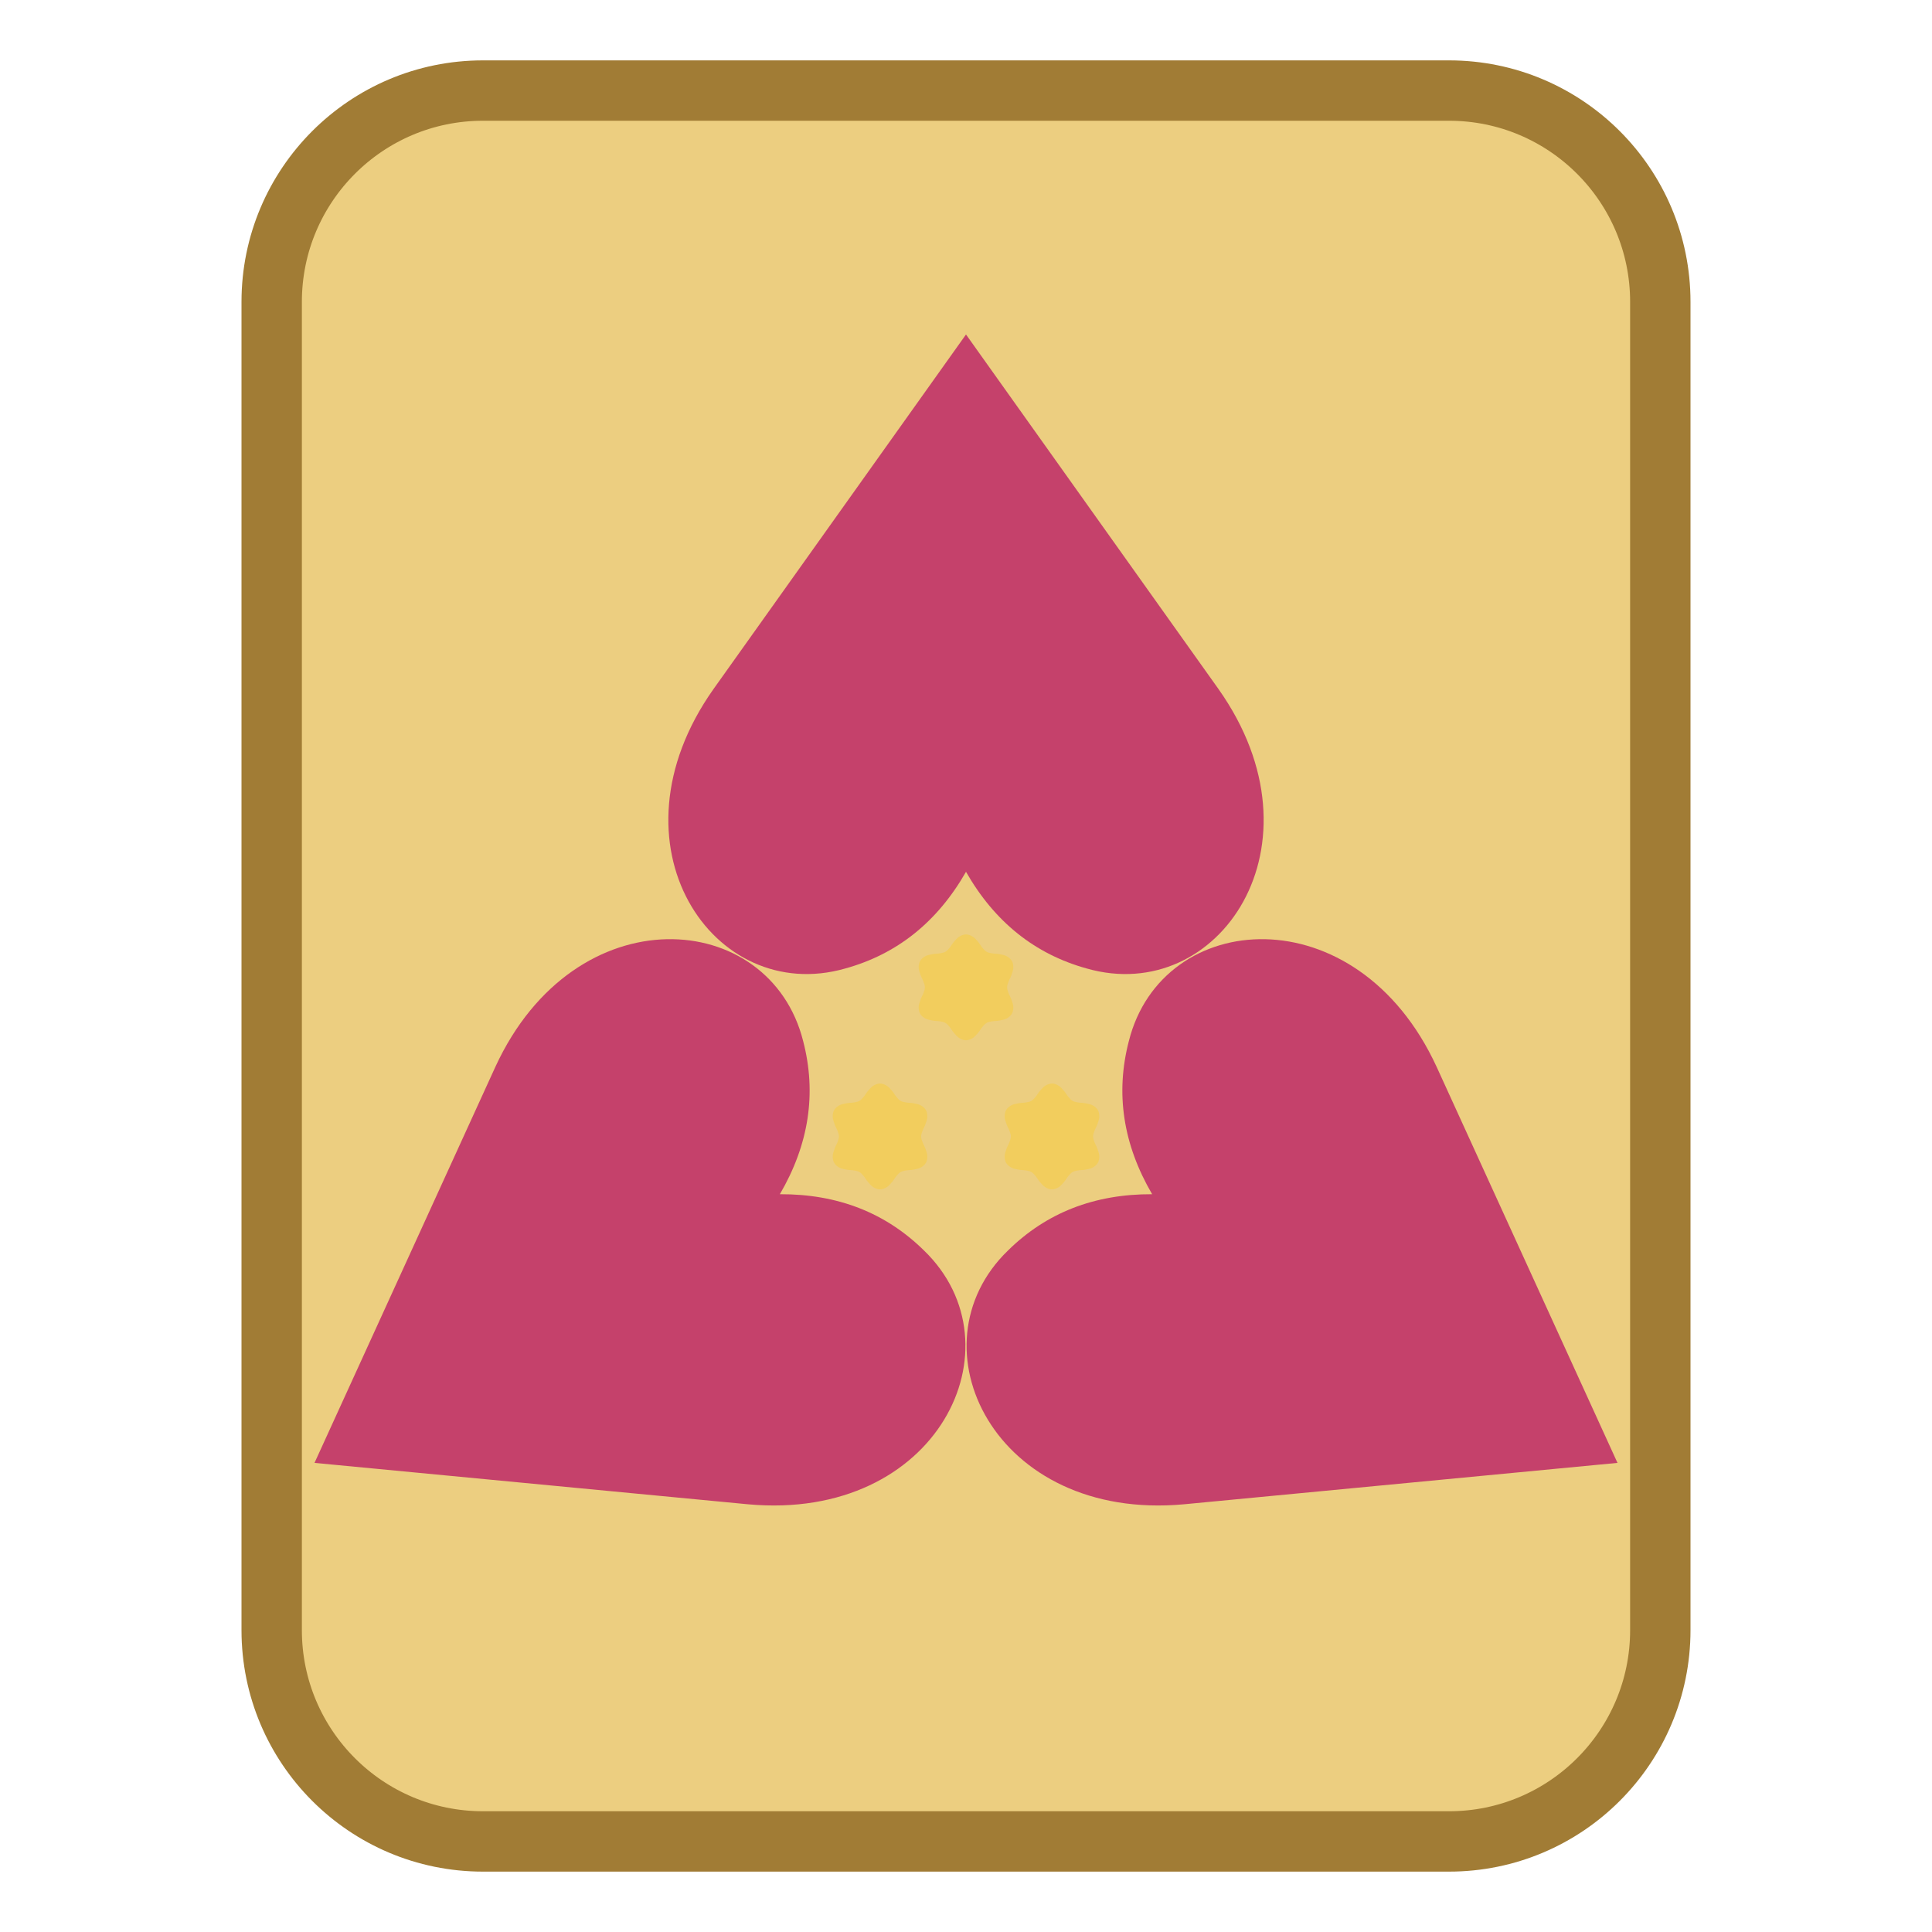
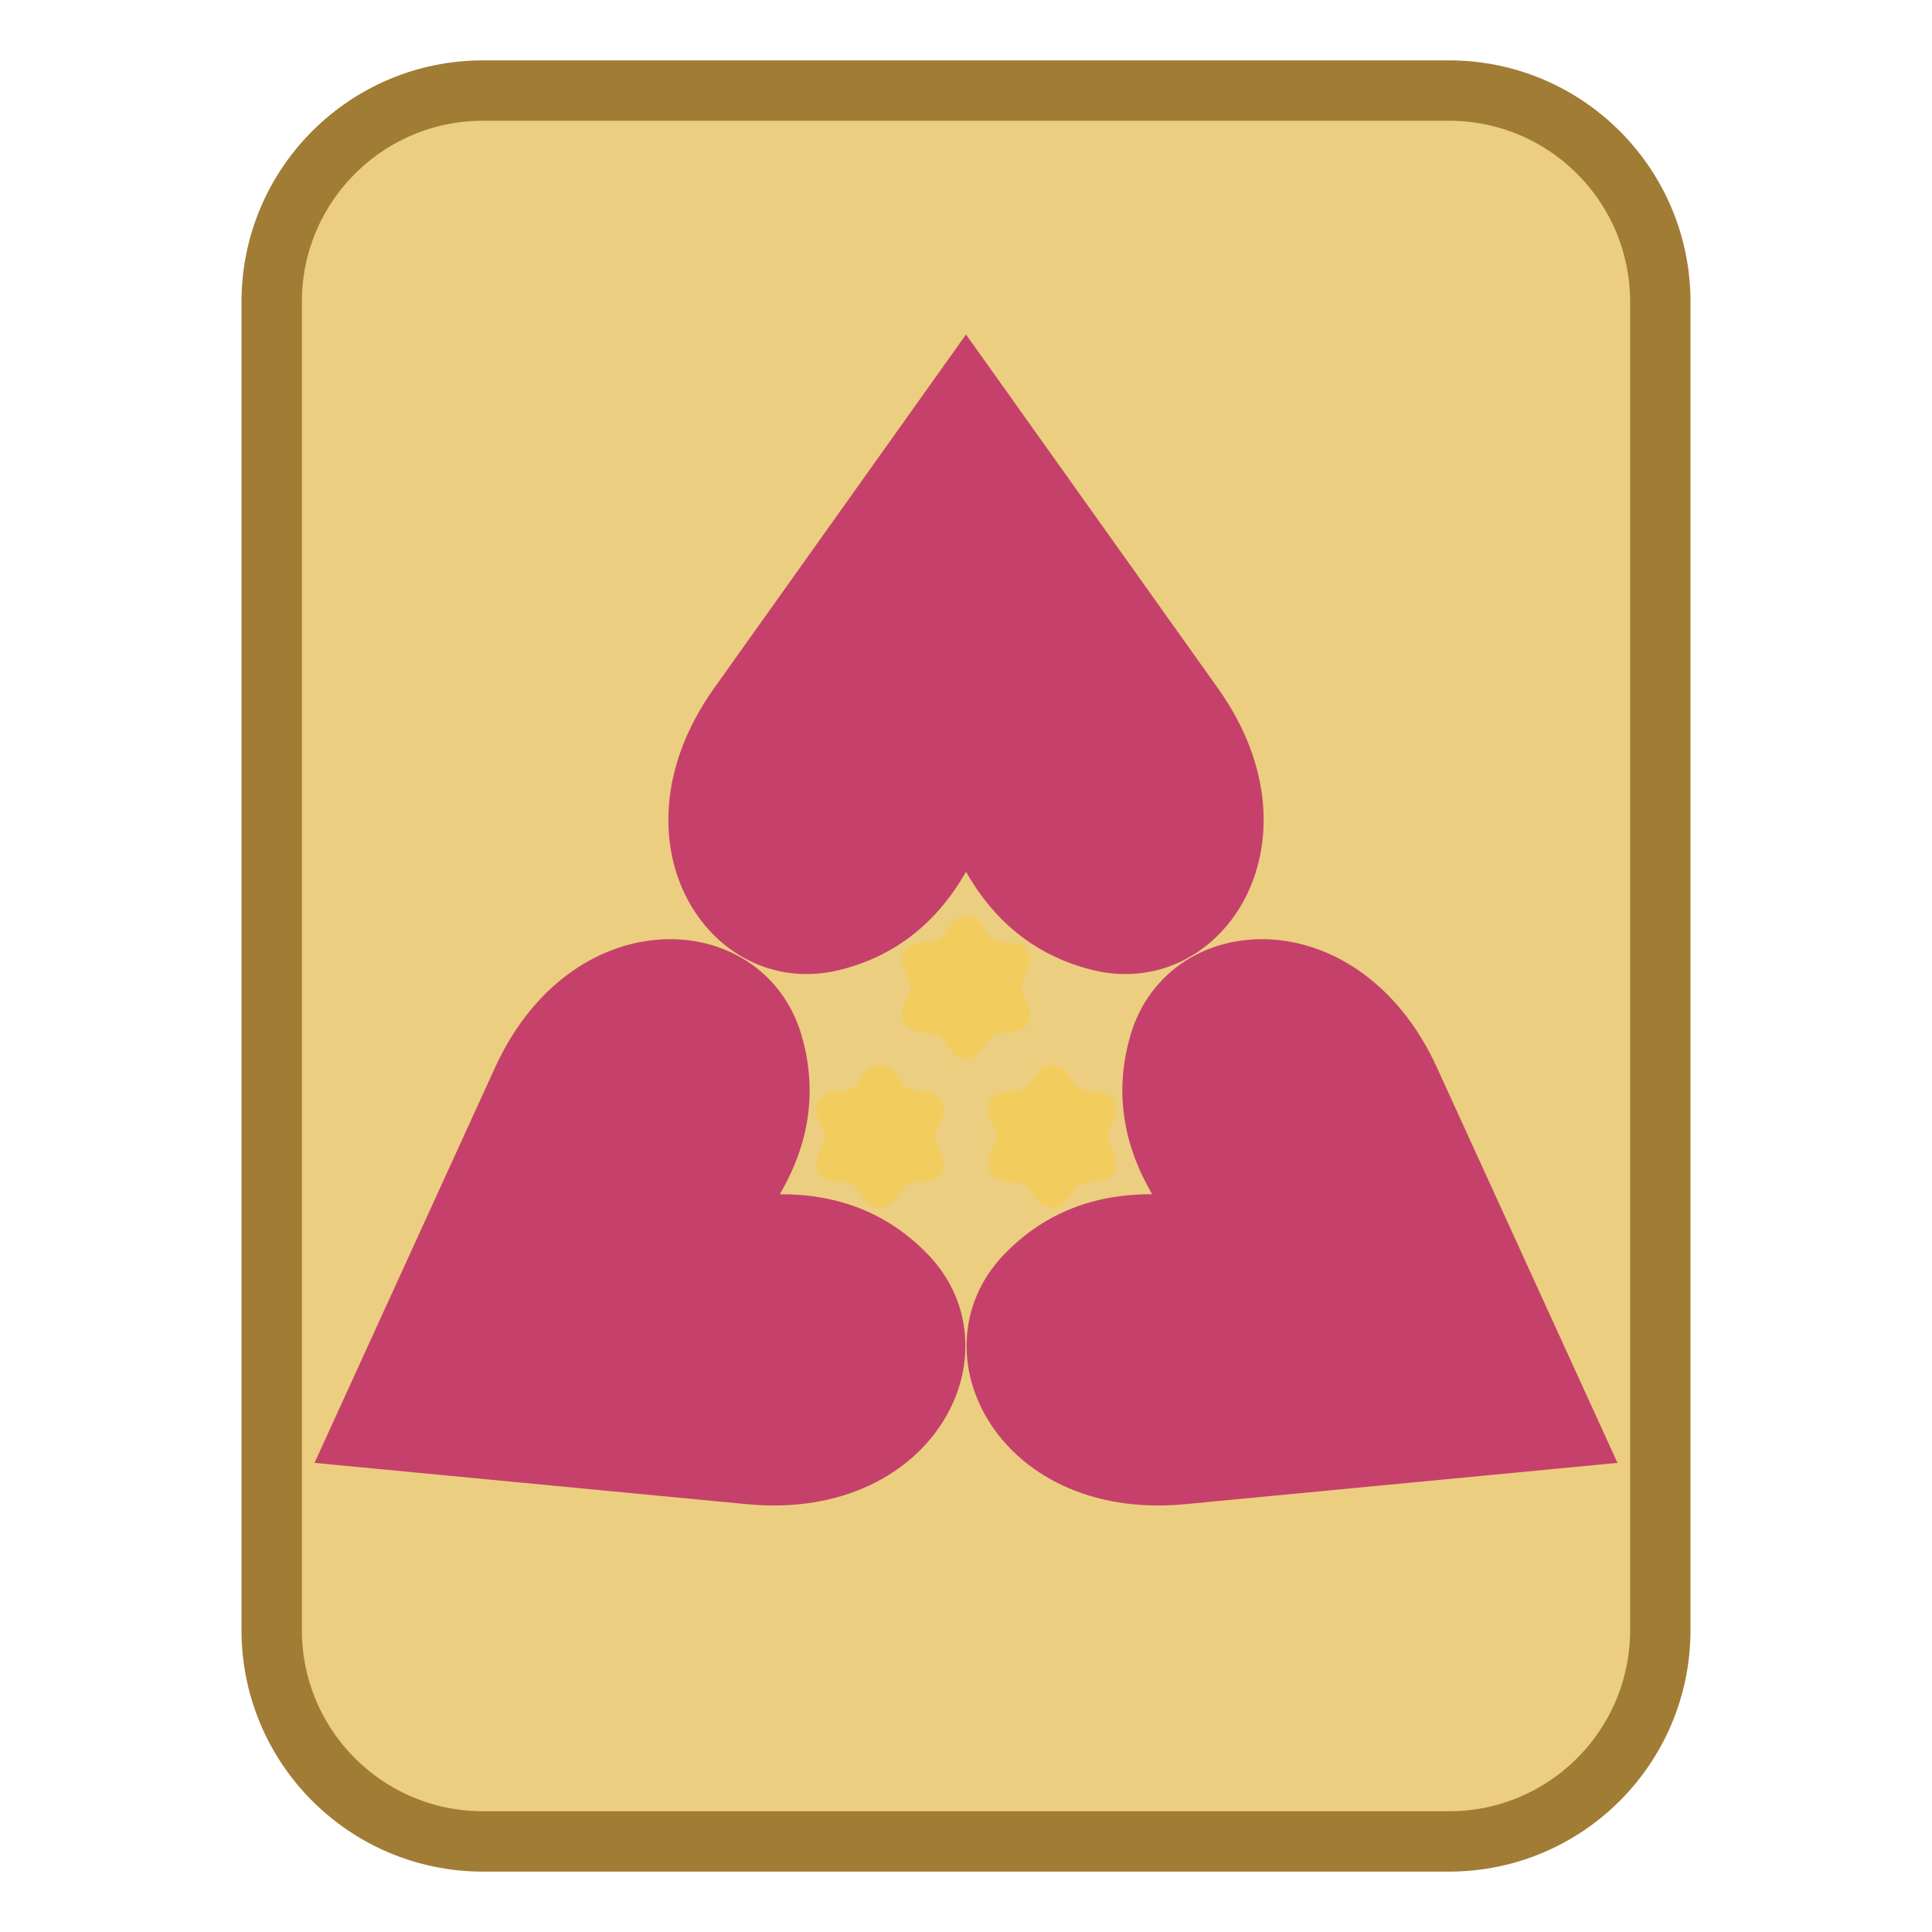
<svg xmlns="http://www.w3.org/2000/svg" viewBox="0 0 64 64" fill="none" role="img" aria-label="向外开花">
  <rect x="9" y="3" width="46" height="58" rx="7" fill="#ECCE80" stroke="#A17C35" stroke-width="2" />
  <g transform="translate(32 36) scale(0.89) translate(-32 -36)">
    <g transform="rotate(0 32 36)">
      <g transform="translate(0 -3) rotate(0 32 29)">
        <path d="M32 11 L41.4 24.2 C45.5 30 41.4 36 36.5 34.6 Q33.6 33.8 32 31 Q30.4 33.8 27.5 34.6 C22.6 36 18.5 30 22.6 24.2 Z" fill="#C5416B" />
      </g>
    </g>
    <g transform="rotate(120 32 36)">
      <g transform="translate(0 -3) rotate(0 32 29)">
        <path d="M32 11 L41.4 24.2 C45.5 30 41.4 36 36.5 34.6 Q33.6 33.8 32 31 Q30.4 33.8 27.5 34.6 C22.6 36 18.5 30 22.6 24.2 Z" fill="#C5416B" />
      </g>
    </g>
    <g transform="rotate(240 32 36)">
      <g transform="translate(0 -3) rotate(0 32 29)">
        <path d="M32 11 L41.4 24.2 C45.5 30 41.4 36 36.5 34.6 Q33.6 33.8 32 31 Q30.4 33.8 27.5 34.6 C22.6 36 18.5 30 22.6 24.2 Z" fill="#C5416B" />
      </g>
    </g>
    <g data-flower-center="bougainvillea">
-       <path d="M32 28.53C32.083 28.53 32.173 28.564 32.249 28.611C32.324 28.657 32.393 28.74 32.453 28.81C32.513 28.879 32.558 28.966 32.61 29.027C32.662 29.088 32.705 29.14 32.765 29.175C32.825 29.21 32.892 29.221 32.971 29.235C33.049 29.25 33.147 29.245 33.237 29.263C33.328 29.28 33.434 29.298 33.512 29.34C33.59 29.382 33.665 29.443 33.706 29.515C33.748 29.587 33.763 29.682 33.761 29.771C33.758 29.86 33.72 29.96 33.69 30.047C33.66 30.134 33.608 30.216 33.581 30.292C33.554 30.367 33.53 30.431 33.53 30.5C33.53 30.569 33.554 30.633 33.581 30.708C33.608 30.784 33.66 30.866 33.69 30.953C33.72 31.04 33.758 31.14 33.761 31.229C33.763 31.318 33.748 31.413 33.706 31.485C33.665 31.557 33.59 31.618 33.512 31.66C33.434 31.702 33.328 31.72 33.237 31.737C33.147 31.755 33.049 31.75 32.971 31.765C32.892 31.779 32.825 31.79 32.765 31.825C32.705 31.86 32.662 31.912 32.61 31.973C32.558 32.034 32.513 32.121 32.453 32.19C32.393 32.26 32.324 32.343 32.249 32.389C32.173 32.436 32.083 32.47 32 32.47C31.917 32.47 31.827 32.436 31.751 32.389C31.676 32.343 31.607 32.26 31.547 32.19C31.487 32.121 31.442 32.034 31.39 31.973C31.338 31.912 31.295 31.86 31.235 31.825C31.175 31.79 31.108 31.779 31.029 31.765C30.951 31.75 30.853 31.755 30.763 31.737C30.672 31.72 30.566 31.702 30.488 31.66C30.41 31.618 30.335 31.557 30.294 31.485C30.253 31.413 30.237 31.318 30.239 31.229C30.242 31.14 30.28 31.04 30.31 30.953C30.34 30.866 30.392 30.784 30.419 30.708C30.446 30.633 30.47 30.569 30.47 30.5C30.47 30.431 30.446 30.367 30.419 30.292C30.392 30.216 30.34 30.134 30.31 30.047C30.28 29.96 30.242 29.86 30.239 29.771C30.237 29.682 30.253 29.587 30.294 29.515C30.335 29.443 30.41 29.382 30.488 29.34C30.566 29.298 30.672 29.28 30.763 29.263C30.853 29.245 30.951 29.25 31.029 29.235C31.108 29.221 31.175 29.21 31.235 29.175C31.295 29.14 31.338 29.088 31.39 29.027C31.442 28.966 31.487 28.879 31.547 28.81C31.607 28.74 31.676 28.657 31.751 28.611C31.827 28.564 31.917 28.53 32 28.53Z" transform="translate(0 1.8)" fill="#F2CD5D" />
-       <path d="M32 28.53C32.083 28.53 32.173 28.564 32.249 28.611C32.324 28.657 32.393 28.74 32.453 28.81C32.513 28.879 32.558 28.966 32.61 29.027C32.662 29.088 32.705 29.14 32.765 29.175C32.825 29.21 32.892 29.221 32.971 29.235C33.049 29.25 33.147 29.245 33.237 29.263C33.328 29.28 33.434 29.298 33.512 29.34C33.59 29.382 33.665 29.443 33.706 29.515C33.748 29.587 33.763 29.682 33.761 29.771C33.758 29.86 33.72 29.96 33.69 30.047C33.66 30.134 33.608 30.216 33.581 30.292C33.554 30.367 33.53 30.431 33.53 30.5C33.53 30.569 33.554 30.633 33.581 30.708C33.608 30.784 33.66 30.866 33.69 30.953C33.72 31.04 33.758 31.14 33.761 31.229C33.763 31.318 33.748 31.413 33.706 31.485C33.665 31.557 33.59 31.618 33.512 31.66C33.434 31.702 33.328 31.72 33.237 31.737C33.147 31.755 33.049 31.75 32.971 31.765C32.892 31.779 32.825 31.79 32.765 31.825C32.705 31.86 32.662 31.912 32.61 31.973C32.558 32.034 32.513 32.121 32.453 32.19C32.393 32.26 32.324 32.343 32.249 32.389C32.173 32.436 32.083 32.47 32 32.47C31.917 32.47 31.827 32.436 31.751 32.389C31.676 32.343 31.607 32.26 31.547 32.19C31.487 32.121 31.442 32.034 31.39 31.973C31.338 31.912 31.295 31.86 31.235 31.825C31.175 31.79 31.108 31.779 31.029 31.765C30.951 31.75 30.853 31.755 30.763 31.737C30.672 31.72 30.566 31.702 30.488 31.66C30.41 31.618 30.335 31.557 30.294 31.485C30.253 31.413 30.237 31.318 30.239 31.229C30.242 31.14 30.28 31.04 30.31 30.953C30.34 30.866 30.392 30.784 30.419 30.708C30.446 30.633 30.47 30.569 30.47 30.5C30.47 30.431 30.446 30.367 30.419 30.292C30.392 30.216 30.34 30.134 30.31 30.047C30.28 29.96 30.242 29.86 30.239 29.771C30.237 29.682 30.253 29.587 30.294 29.515C30.335 29.443 30.41 29.382 30.488 29.34C30.566 29.298 30.672 29.28 30.763 29.263C30.853 29.245 30.951 29.25 31.029 29.235C31.108 29.221 31.175 29.21 31.235 29.175C31.295 29.14 31.338 29.088 31.39 29.027C31.442 28.966 31.487 28.879 31.547 28.81C31.607 28.74 31.676 28.657 31.751 28.611C31.827 28.564 31.917 28.53 32 28.53Z" transform="translate(-3.2 7.35)" fill="#F2CD5D" />
-       <path d="M32 28.53C32.083 28.53 32.173 28.564 32.249 28.611C32.324 28.657 32.393 28.74 32.453 28.81C32.513 28.879 32.558 28.966 32.61 29.027C32.662 29.088 32.705 29.14 32.765 29.175C32.825 29.21 32.892 29.221 32.971 29.235C33.049 29.25 33.147 29.245 33.237 29.263C33.328 29.28 33.434 29.298 33.512 29.34C33.59 29.382 33.665 29.443 33.706 29.515C33.748 29.587 33.763 29.682 33.761 29.771C33.758 29.86 33.72 29.96 33.69 30.047C33.66 30.134 33.608 30.216 33.581 30.292C33.554 30.367 33.53 30.431 33.53 30.5C33.53 30.569 33.554 30.633 33.581 30.708C33.608 30.784 33.66 30.866 33.69 30.953C33.72 31.04 33.758 31.14 33.761 31.229C33.763 31.318 33.748 31.413 33.706 31.485C33.665 31.557 33.59 31.618 33.512 31.66C33.434 31.702 33.328 31.72 33.237 31.737C33.147 31.755 33.049 31.75 32.971 31.765C32.892 31.779 32.825 31.79 32.765 31.825C32.705 31.86 32.662 31.912 32.61 31.973C32.558 32.034 32.513 32.121 32.453 32.19C32.393 32.26 32.324 32.343 32.249 32.389C32.173 32.436 32.083 32.47 32 32.47C31.917 32.47 31.827 32.436 31.751 32.389C31.676 32.343 31.607 32.26 31.547 32.19C31.487 32.121 31.442 32.034 31.39 31.973C31.338 31.912 31.295 31.86 31.235 31.825C31.175 31.79 31.108 31.779 31.029 31.765C30.951 31.75 30.853 31.755 30.763 31.737C30.672 31.72 30.566 31.702 30.488 31.66C30.41 31.618 30.335 31.557 30.294 31.485C30.253 31.413 30.237 31.318 30.239 31.229C30.242 31.14 30.28 31.04 30.31 30.953C30.34 30.866 30.392 30.784 30.419 30.708C30.446 30.633 30.47 30.569 30.47 30.5C30.47 30.431 30.446 30.367 30.419 30.292C30.392 30.216 30.34 30.134 30.31 30.047C30.28 29.96 30.242 29.86 30.239 29.771C30.237 29.682 30.253 29.587 30.294 29.515C30.335 29.443 30.41 29.382 30.488 29.34C30.566 29.298 30.672 29.28 30.763 29.263C30.853 29.245 30.951 29.25 31.029 29.235C31.108 29.221 31.175 29.21 31.235 29.175C31.295 29.14 31.338 29.088 31.39 29.027C31.442 28.966 31.487 28.879 31.547 28.81C31.607 28.74 31.676 28.657 31.751 28.611C31.827 28.564 31.917 28.53 32 28.53Z" transform="translate(3.2 7.35)" fill="#F2CD5D" />
+       <path d="M32 28.53C32.083 28.53 32.173 28.564 32.249 28.611C32.324 28.657 32.393 28.74 32.453 28.81C32.513 28.879 32.558 28.966 32.61 29.027C32.662 29.088 32.705 29.14 32.765 29.175C32.825 29.21 32.892 29.221 32.971 29.235C33.049 29.25 33.147 29.245 33.237 29.263C33.328 29.28 33.434 29.298 33.512 29.34C33.59 29.382 33.665 29.443 33.706 29.515C33.748 29.587 33.763 29.682 33.761 29.771C33.758 29.86 33.72 29.96 33.69 30.047C33.66 30.134 33.608 30.216 33.581 30.292C33.554 30.367 33.53 30.431 33.53 30.5C33.53 30.569 33.554 30.633 33.581 30.708C33.608 30.784 33.66 30.866 33.69 30.953C33.72 31.04 33.758 31.14 33.761 31.229C33.763 31.318 33.748 31.413 33.706 31.485C33.665 31.557 33.59 31.618 33.512 31.66C33.434 31.702 33.328 31.72 33.237 31.737C33.147 31.755 33.049 31.75 32.971 31.765C32.892 31.779 32.825 31.79 32.765 31.825C32.705 31.86 32.662 31.912 32.61 31.973C32.558 32.034 32.513 32.121 32.453 32.19C32.393 32.26 32.324 32.343 32.249 32.389C32.173 32.436 32.083 32.47 32 32.47C31.917 32.47 31.827 32.436 31.751 32.389C31.676 32.343 31.607 32.26 31.547 32.19C31.487 32.121 31.442 32.034 31.39 31.973C31.338 31.912 31.295 31.86 31.235 31.825C31.175 31.79 31.108 31.779 31.029 31.765C30.951 31.75 30.853 31.755 30.763 31.737C30.672 31.72 30.566 31.702 30.488 31.66C30.41 31.618 30.335 31.557 30.294 31.485C30.253 31.413 30.237 31.318 30.239 31.229C30.242 31.14 30.28 31.04 30.31 30.953C30.34 30.866 30.392 30.784 30.419 30.708C30.446 30.633 30.47 30.569 30.47 30.5C30.47 30.431 30.446 30.367 30.419 30.292C30.392 30.216 30.34 30.134 30.31 30.047C30.28 29.96 30.242 29.86 30.239 29.771C30.237 29.682 30.253 29.587 30.294 29.515C30.335 29.443 30.41 29.382 30.488 29.34C30.566 29.298 30.672 29.28 30.763 29.263C30.853 29.245 30.951 29.25 31.029 29.235C31.108 29.221 31.175 29.21 31.235 29.175C31.295 29.14 31.338 29.088 31.39 29.027C31.442 28.966 31.487 28.879 31.547 28.81C31.607 28.74 31.676 28.657 31.751 28.611C31.827 28.564 31.917 28.53 32 28.53Z" transform="translate(32 32.3) scale(1.35) translate(-32 -30.5)" fill="#F2CD5D" />
+       <path d="M32 28.53C32.083 28.53 32.173 28.564 32.249 28.611C32.324 28.657 32.393 28.74 32.453 28.81C32.513 28.879 32.558 28.966 32.61 29.027C32.662 29.088 32.705 29.14 32.765 29.175C32.825 29.21 32.892 29.221 32.971 29.235C33.049 29.25 33.147 29.245 33.237 29.263C33.328 29.28 33.434 29.298 33.512 29.34C33.59 29.382 33.665 29.443 33.706 29.515C33.748 29.587 33.763 29.682 33.761 29.771C33.758 29.86 33.72 29.96 33.69 30.047C33.66 30.134 33.608 30.216 33.581 30.292C33.554 30.367 33.53 30.431 33.53 30.5C33.53 30.569 33.554 30.633 33.581 30.708C33.608 30.784 33.66 30.866 33.69 30.953C33.72 31.04 33.758 31.14 33.761 31.229C33.763 31.318 33.748 31.413 33.706 31.485C33.665 31.557 33.59 31.618 33.512 31.66C33.434 31.702 33.328 31.72 33.237 31.737C33.147 31.755 33.049 31.75 32.971 31.765C32.892 31.779 32.825 31.79 32.765 31.825C32.705 31.86 32.662 31.912 32.61 31.973C32.558 32.034 32.513 32.121 32.453 32.19C32.393 32.26 32.324 32.343 32.249 32.389C32.173 32.436 32.083 32.47 32 32.47C31.917 32.47 31.827 32.436 31.751 32.389C31.676 32.343 31.607 32.26 31.547 32.19C31.487 32.121 31.442 32.034 31.39 31.973C31.338 31.912 31.295 31.86 31.235 31.825C31.175 31.79 31.108 31.779 31.029 31.765C30.951 31.75 30.853 31.755 30.763 31.737C30.672 31.72 30.566 31.702 30.488 31.66C30.41 31.618 30.335 31.557 30.294 31.485C30.253 31.413 30.237 31.318 30.239 31.229C30.242 31.14 30.28 31.04 30.31 30.953C30.34 30.866 30.392 30.784 30.419 30.708C30.446 30.633 30.47 30.569 30.47 30.5C30.47 30.431 30.446 30.367 30.419 30.292C30.392 30.216 30.34 30.134 30.31 30.047C30.28 29.96 30.242 29.86 30.239 29.771C30.237 29.682 30.253 29.587 30.294 29.515C30.335 29.443 30.41 29.382 30.488 29.34C30.566 29.298 30.672 29.28 30.763 29.263C30.853 29.245 30.951 29.25 31.029 29.235C31.108 29.221 31.175 29.21 31.235 29.175C31.295 29.14 31.338 29.088 31.39 29.027C31.442 28.966 31.487 28.879 31.547 28.81C31.607 28.74 31.676 28.657 31.751 28.611C31.827 28.564 31.917 28.53 32 28.53Z" transform="translate(28.8 37.85) scale(1.35) translate(-32 -30.5)" fill="#F2CD5D" />
+       <path d="M32 28.53C32.083 28.53 32.173 28.564 32.249 28.611C32.324 28.657 32.393 28.74 32.453 28.81C32.513 28.879 32.558 28.966 32.61 29.027C32.662 29.088 32.705 29.14 32.765 29.175C32.825 29.21 32.892 29.221 32.971 29.235C33.049 29.25 33.147 29.245 33.237 29.263C33.328 29.28 33.434 29.298 33.512 29.34C33.59 29.382 33.665 29.443 33.706 29.515C33.748 29.587 33.763 29.682 33.761 29.771C33.758 29.86 33.72 29.96 33.69 30.047C33.66 30.134 33.608 30.216 33.581 30.292C33.554 30.367 33.53 30.431 33.53 30.5C33.53 30.569 33.554 30.633 33.581 30.708C33.608 30.784 33.66 30.866 33.69 30.953C33.72 31.04 33.758 31.14 33.761 31.229C33.763 31.318 33.748 31.413 33.706 31.485C33.665 31.557 33.59 31.618 33.512 31.66C33.434 31.702 33.328 31.72 33.237 31.737C33.147 31.755 33.049 31.75 32.971 31.765C32.892 31.779 32.825 31.79 32.765 31.825C32.705 31.86 32.662 31.912 32.61 31.973C32.558 32.034 32.513 32.121 32.453 32.19C32.393 32.26 32.324 32.343 32.249 32.389C32.173 32.436 32.083 32.47 32 32.47C31.917 32.47 31.827 32.436 31.751 32.389C31.676 32.343 31.607 32.26 31.547 32.19C31.487 32.121 31.442 32.034 31.39 31.973C31.338 31.912 31.295 31.86 31.235 31.825C31.175 31.79 31.108 31.779 31.029 31.765C30.951 31.75 30.853 31.755 30.763 31.737C30.672 31.72 30.566 31.702 30.488 31.66C30.41 31.618 30.335 31.557 30.294 31.485C30.253 31.413 30.237 31.318 30.239 31.229C30.242 31.14 30.28 31.04 30.31 30.953C30.34 30.866 30.392 30.784 30.419 30.708C30.446 30.633 30.47 30.569 30.47 30.5C30.47 30.431 30.446 30.367 30.419 30.292C30.392 30.216 30.34 30.134 30.31 30.047C30.28 29.96 30.242 29.86 30.239 29.771C30.237 29.682 30.253 29.587 30.294 29.515C30.335 29.443 30.41 29.382 30.488 29.34C30.566 29.298 30.672 29.28 30.763 29.263C30.853 29.245 30.951 29.25 31.029 29.235C31.108 29.221 31.175 29.21 31.235 29.175C31.295 29.14 31.338 29.088 31.39 29.027C31.442 28.966 31.487 28.879 31.547 28.81C31.607 28.74 31.676 28.657 31.751 28.611C31.827 28.564 31.917 28.53 32 28.53Z" transform="translate(35.2 37.85) scale(1.35) translate(-32 -30.5)" fill="#F2CD5D" />
    </g>
  </g>
</svg>
